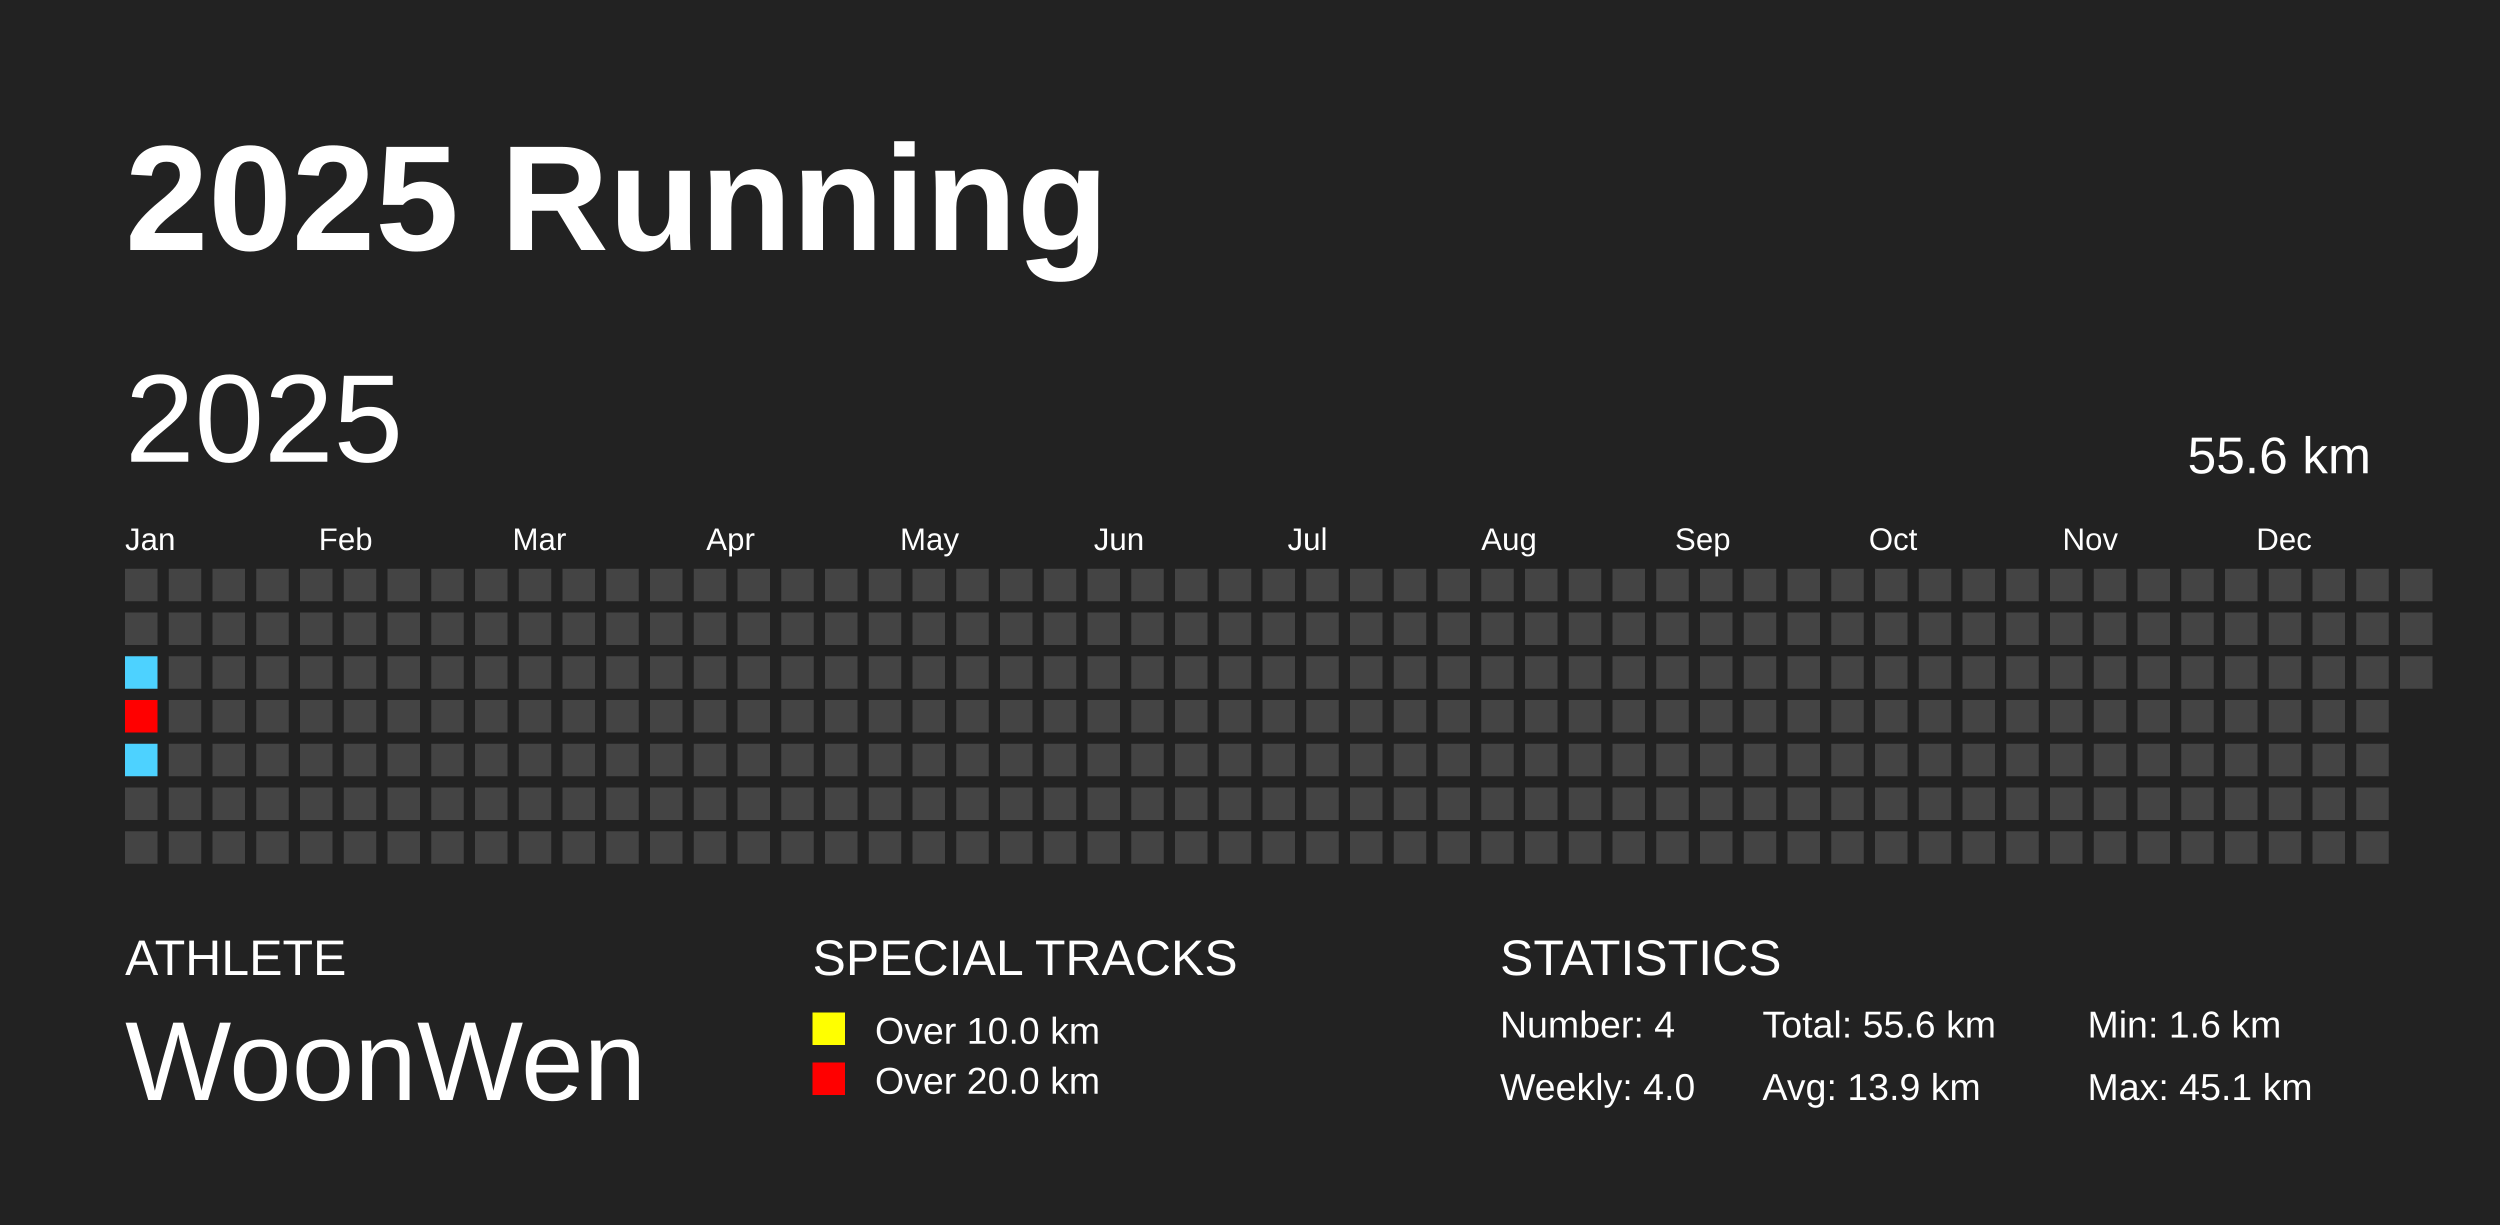
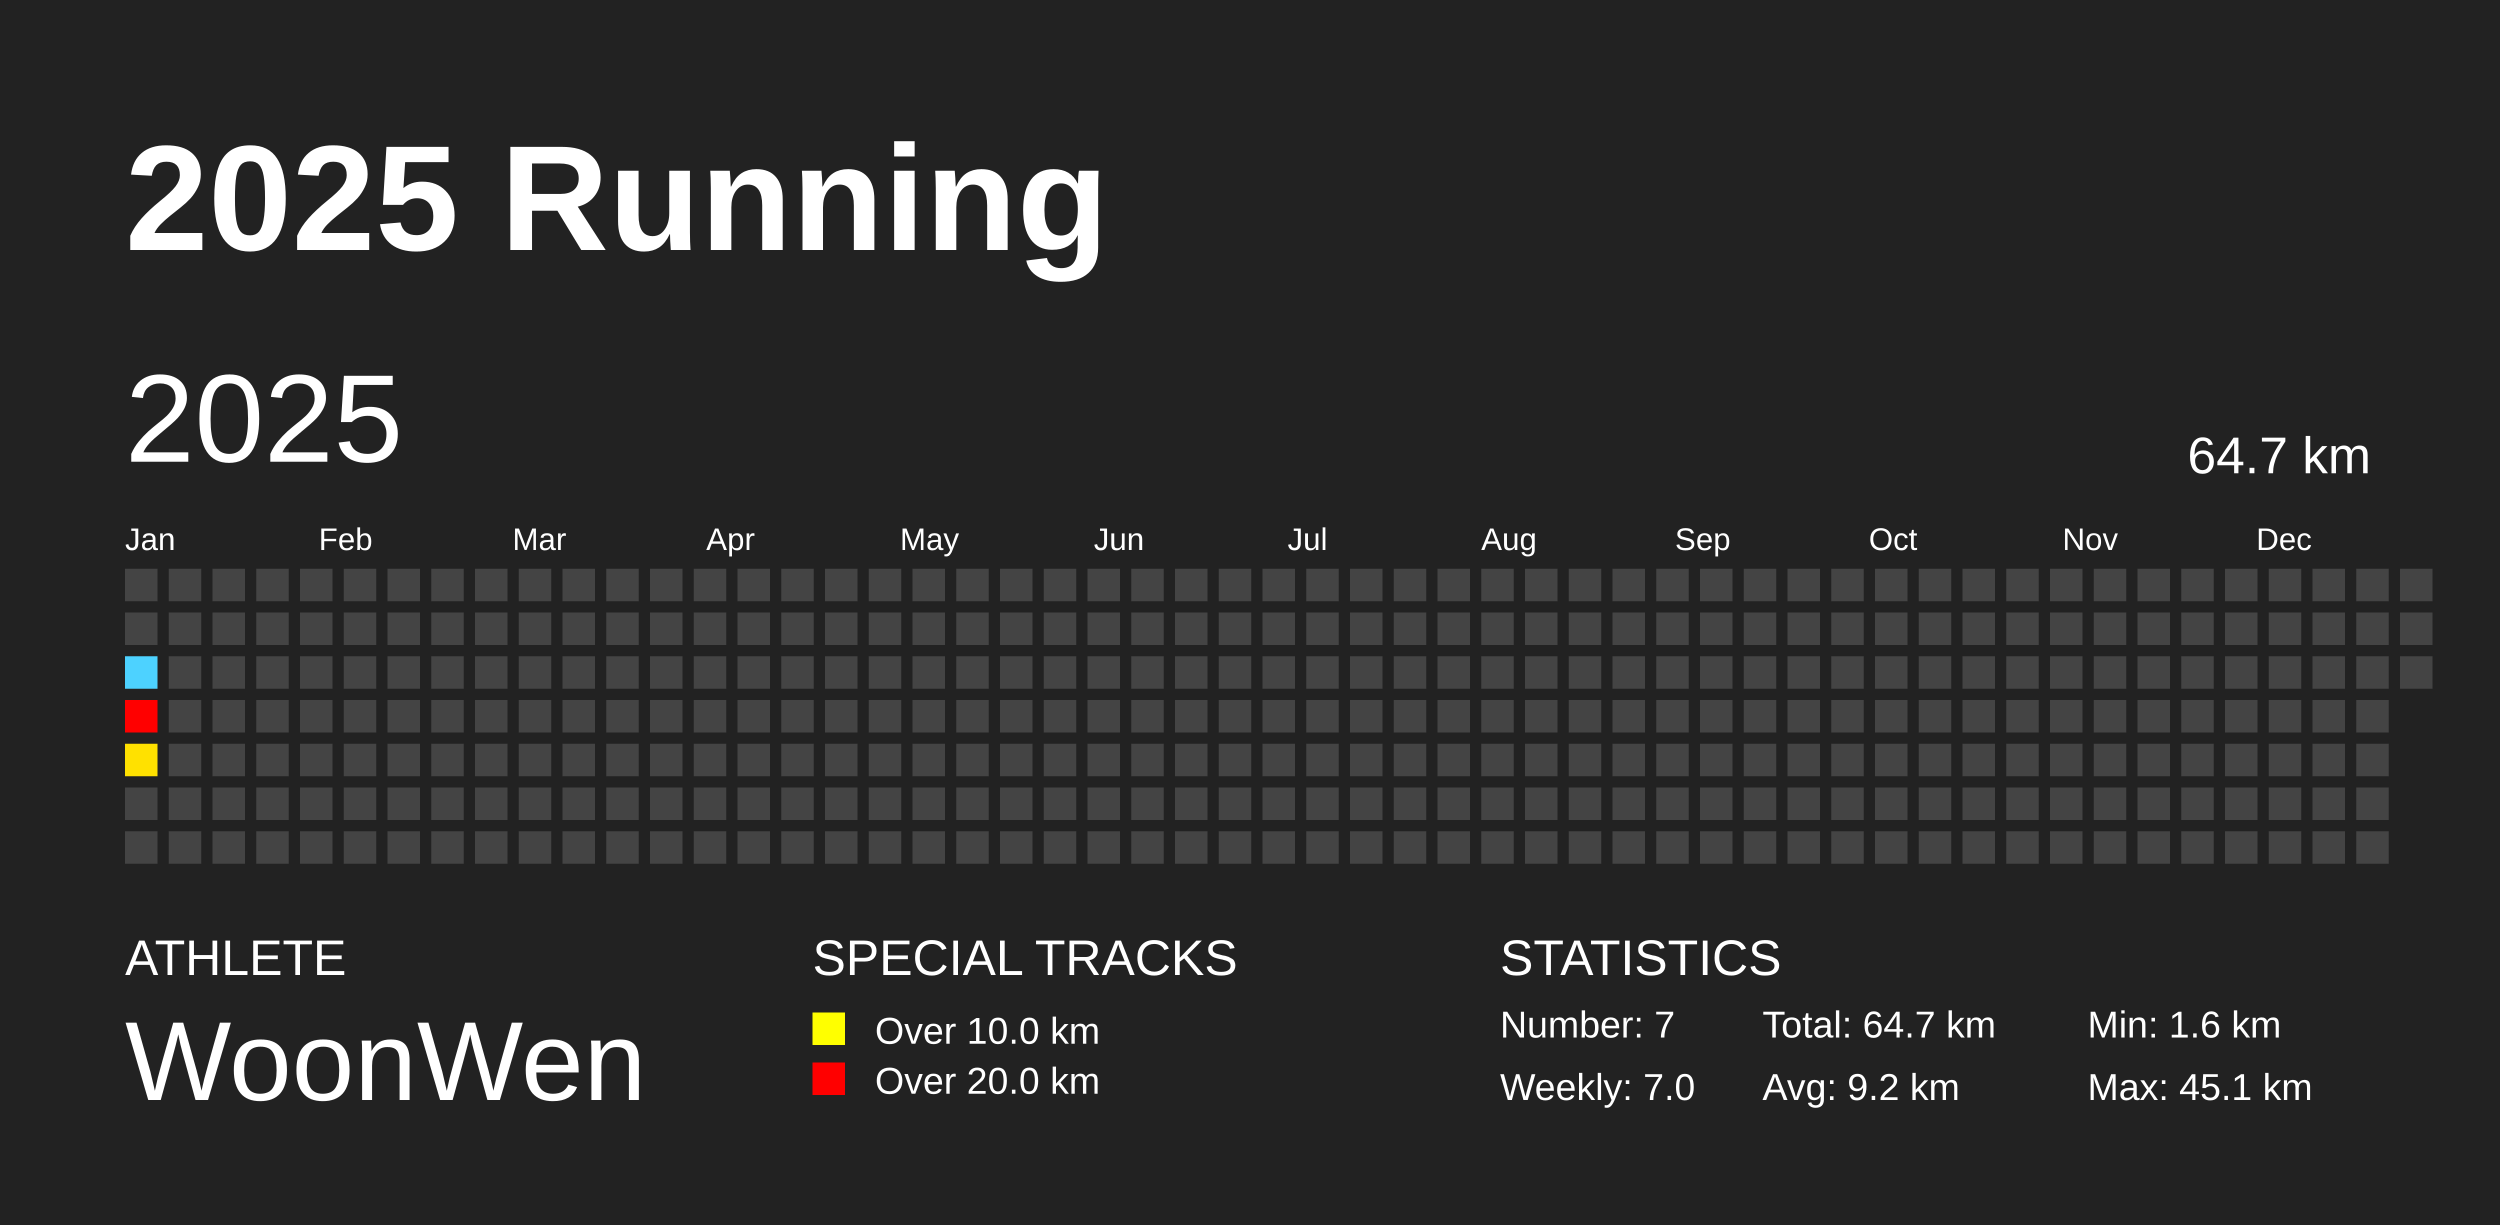
<svg xmlns="http://www.w3.org/2000/svg" baseProfile="full" height="98mm" version="1.1" viewBox="0,0,200,98" width="200mm">
  <defs />
  <rect fill="#222222" height="98" width="200" x="0" y="0" />
  <text fill="#FFFFFF" style="font-size:12px; font-family:Arial; font-weight:bold;" x="10" y="20">2025 Running</text>
  <text fill="#FFFFFF" style="font-size:4px; font-family:Arial" x="10" y="78">ATHLETE</text>
  <text fill="#FFFFFF" style="font-size:9px; font-family:Arial" x="10" y="88">WoonWen</text>
  <text fill="#FFFFFF" style="font-size:4px; font-family:Arial" x="65" y="78">SPECIAL TRACKS</text>
  <rect fill="yellow" height="2.6" width="2.6" x="65" y="81" />
  <text fill="#FFFFFF" style="font-size:3px; font-family:Arial" x="70" y="83.5">Over 10.0 km</text>
  <rect fill="red" height="2.6" width="2.6" x="65" y="85" />
  <text fill="#FFFFFF" style="font-size:3px; font-family:Arial" x="70" y="87.5">Over 20.0 km</text>
  <text fill="#FFFFFF" style="font-size:4px; font-family:Arial" x="120" y="78">STATISTICS</text>
-   <text fill="#FFFFFF" style="font-size:3px; font-family:Arial" x="120" y="83">Number: 4</text>
-   <text fill="#FFFFFF" style="font-size:3px; font-family:Arial" x="120" y="88">Weekly: 4.0</text>
-   <text fill="#FFFFFF" style="font-size:3px; font-family:Arial" x="141" y="83">Total: 55.6 km</text>
-   <text fill="#FFFFFF" style="font-size:3px; font-family:Arial" x="141" y="88">Avg: 13.9 km</text>
+   <text fill="#FFFFFF" style="font-size:3px; font-family:Arial" x="120" y="83">Number: 7</text>
+   <text fill="#FFFFFF" style="font-size:3px; font-family:Arial" x="120" y="88">Weekly: 7.0</text>
+   <text fill="#FFFFFF" style="font-size:3px; font-family:Arial" x="141" y="83">Total: 64.7 km</text>
+   <text fill="#FFFFFF" style="font-size:3px; font-family:Arial" x="141" y="88">Avg: 9.2 km</text>
  <text fill="#FFFFFF" style="font-size:3px; font-family:Arial" x="167" y="83">Min: 1.6 km</text>
  <text fill="#FFFFFF" style="font-size:3px; font-family:Arial" x="167" y="88">Max: 45.1 km</text>
  <text dominant-baseline="hanging" fill="#FFFFFF" style="font-size:10.0px; font-family:Arial;" x="10" y="30">2025</text>
-   <text dominant-baseline="hanging" fill="#FFFFFF" style="font-size:4.125px; font-family:Arial;" x="175" y="35">55.6 km</text>
+   <text dominant-baseline="hanging" fill="#FFFFFF" style="font-size:4.125px; font-family:Arial;" x="175" y="35">64.7 km</text>
  <text fill="#FFFFFF" style="font-size:2.5px; font-family:Arial" x="10.0" y="44">Jan</text>
  <text fill="#FFFFFF" style="font-size:2.5px; font-family:Arial" x="25.5" y="44">Feb</text>
  <text fill="#FFFFFF" style="font-size:2.5px; font-family:Arial" x="41.0" y="44">Mar</text>
  <text fill="#FFFFFF" style="font-size:2.5px; font-family:Arial" x="56.5" y="44">Apr</text>
  <text fill="#FFFFFF" style="font-size:2.5px; font-family:Arial" x="72.0" y="44">May</text>
  <text fill="#FFFFFF" style="font-size:2.5px; font-family:Arial" x="87.5" y="44">Jun</text>
  <text fill="#FFFFFF" style="font-size:2.5px; font-family:Arial" x="103.0" y="44">Jul</text>
  <text fill="#FFFFFF" style="font-size:2.5px; font-family:Arial" x="118.5" y="44">Aug</text>
  <text fill="#FFFFFF" style="font-size:2.5px; font-family:Arial" x="134.0" y="44">Sep</text>
  <text fill="#FFFFFF" style="font-size:2.5px; font-family:Arial" x="149.5" y="44">Oct</text>
  <text fill="#FFFFFF" style="font-size:2.5px; font-family:Arial" x="165.0" y="44">Nov</text>
  <text fill="#FFFFFF" style="font-size:2.5px; font-family:Arial" x="180.5" y="44">Dec</text>
  <rect fill="#444444" height="2.6" width="2.6" x="10.0" y="45.5" />
  <rect fill="#444444" height="2.6" width="2.6" x="10.0" y="49.0" />
  <rect fill="#4dd2ff" height="2.6" width="2.6" x="10.0" y="52.5" />
  <rect fill="red" height="2.6" width="2.6" x="10.0" y="56.0" />
-   <rect fill="#4dd2ff" height="2.6" width="2.6" x="10.0" y="59.5" />
+   <rect fill="#ffe100" height="2.6" width="2.6" x="10.0" y="59.5" />
  <rect fill="#444444" height="2.6" width="2.6" x="10.0" y="63.0" />
  <rect fill="#444444" height="2.6" width="2.6" x="10.0" y="66.5" />
  <rect fill="#444444" height="2.6" width="2.6" x="13.5" y="45.5" />
  <rect fill="#444444" height="2.6" width="2.6" x="13.5" y="49.0" />
  <rect fill="#444444" height="2.6" width="2.6" x="13.5" y="52.5" />
  <rect fill="#444444" height="2.6" width="2.6" x="13.5" y="56.0" />
  <rect fill="#444444" height="2.6" width="2.6" x="13.5" y="59.5" />
  <rect fill="#444444" height="2.6" width="2.6" x="13.5" y="63.0" />
  <rect fill="#444444" height="2.6" width="2.6" x="13.5" y="66.5" />
  <rect fill="#444444" height="2.6" width="2.6" x="17.0" y="45.5" />
  <rect fill="#444444" height="2.6" width="2.6" x="17.0" y="49.0" />
  <rect fill="#444444" height="2.6" width="2.6" x="17.0" y="52.5" />
  <rect fill="#444444" height="2.6" width="2.6" x="17.0" y="56.0" />
  <rect fill="#444444" height="2.6" width="2.6" x="17.0" y="59.5" />
  <rect fill="#444444" height="2.6" width="2.6" x="17.0" y="63.0" />
  <rect fill="#444444" height="2.6" width="2.6" x="17.0" y="66.5" />
  <rect fill="#444444" height="2.6" width="2.6" x="20.5" y="45.5" />
  <rect fill="#444444" height="2.6" width="2.6" x="20.5" y="49.0" />
  <rect fill="#444444" height="2.6" width="2.6" x="20.5" y="52.5" />
  <rect fill="#444444" height="2.6" width="2.6" x="20.5" y="56.0" />
  <rect fill="#444444" height="2.6" width="2.6" x="20.5" y="59.5" />
  <rect fill="#444444" height="2.6" width="2.6" x="20.5" y="63.0" />
  <rect fill="#444444" height="2.6" width="2.6" x="20.5" y="66.5" />
  <rect fill="#444444" height="2.6" width="2.6" x="24.0" y="45.5" />
  <rect fill="#444444" height="2.6" width="2.6" x="24.0" y="49.0" />
  <rect fill="#444444" height="2.6" width="2.6" x="24.0" y="52.5" />
  <rect fill="#444444" height="2.6" width="2.6" x="24.0" y="56.0" />
  <rect fill="#444444" height="2.6" width="2.6" x="24.0" y="59.5" />
  <rect fill="#444444" height="2.6" width="2.6" x="24.0" y="63.0" />
  <rect fill="#444444" height="2.6" width="2.6" x="24.0" y="66.5" />
  <rect fill="#444444" height="2.6" width="2.6" x="27.5" y="45.5" />
  <rect fill="#444444" height="2.6" width="2.6" x="27.5" y="49.0" />
  <rect fill="#444444" height="2.6" width="2.6" x="27.5" y="52.5" />
  <rect fill="#444444" height="2.6" width="2.6" x="27.5" y="56.0" />
  <rect fill="#444444" height="2.6" width="2.6" x="27.5" y="59.5" />
  <rect fill="#444444" height="2.6" width="2.6" x="27.5" y="63.0" />
  <rect fill="#444444" height="2.6" width="2.6" x="27.5" y="66.5" />
  <rect fill="#444444" height="2.6" width="2.6" x="31.0" y="45.5" />
  <rect fill="#444444" height="2.6" width="2.6" x="31.0" y="49.0" />
  <rect fill="#444444" height="2.6" width="2.6" x="31.0" y="52.5" />
  <rect fill="#444444" height="2.6" width="2.6" x="31.0" y="56.0" />
  <rect fill="#444444" height="2.6" width="2.6" x="31.0" y="59.5" />
  <rect fill="#444444" height="2.6" width="2.6" x="31.0" y="63.0" />
  <rect fill="#444444" height="2.6" width="2.6" x="31.0" y="66.5" />
  <rect fill="#444444" height="2.6" width="2.6" x="34.5" y="45.5" />
  <rect fill="#444444" height="2.6" width="2.6" x="34.5" y="49.0" />
  <rect fill="#444444" height="2.6" width="2.6" x="34.5" y="52.5" />
  <rect fill="#444444" height="2.6" width="2.6" x="34.5" y="56.0" />
  <rect fill="#444444" height="2.6" width="2.6" x="34.5" y="59.5" />
  <rect fill="#444444" height="2.6" width="2.6" x="34.5" y="63.0" />
  <rect fill="#444444" height="2.6" width="2.6" x="34.5" y="66.5" />
  <rect fill="#444444" height="2.6" width="2.6" x="38.0" y="45.5" />
  <rect fill="#444444" height="2.6" width="2.6" x="38.0" y="49.0" />
  <rect fill="#444444" height="2.6" width="2.6" x="38.0" y="52.5" />
  <rect fill="#444444" height="2.6" width="2.6" x="38.0" y="56.0" />
  <rect fill="#444444" height="2.6" width="2.6" x="38.0" y="59.5" />
  <rect fill="#444444" height="2.6" width="2.6" x="38.0" y="63.0" />
  <rect fill="#444444" height="2.6" width="2.6" x="38.0" y="66.5" />
  <rect fill="#444444" height="2.6" width="2.6" x="41.5" y="45.5" />
  <rect fill="#444444" height="2.6" width="2.6" x="41.5" y="49.0" />
  <rect fill="#444444" height="2.6" width="2.6" x="41.5" y="52.5" />
  <rect fill="#444444" height="2.6" width="2.6" x="41.5" y="56.0" />
  <rect fill="#444444" height="2.6" width="2.6" x="41.5" y="59.5" />
  <rect fill="#444444" height="2.6" width="2.6" x="41.5" y="63.0" />
  <rect fill="#444444" height="2.6" width="2.6" x="41.5" y="66.5" />
  <rect fill="#444444" height="2.6" width="2.6" x="45.0" y="45.5" />
  <rect fill="#444444" height="2.6" width="2.6" x="45.0" y="49.0" />
  <rect fill="#444444" height="2.6" width="2.6" x="45.0" y="52.5" />
  <rect fill="#444444" height="2.6" width="2.6" x="45.0" y="56.0" />
  <rect fill="#444444" height="2.6" width="2.6" x="45.0" y="59.5" />
  <rect fill="#444444" height="2.6" width="2.6" x="45.0" y="63.0" />
  <rect fill="#444444" height="2.6" width="2.6" x="45.0" y="66.5" />
  <rect fill="#444444" height="2.6" width="2.6" x="48.5" y="45.5" />
  <rect fill="#444444" height="2.6" width="2.6" x="48.5" y="49.0" />
  <rect fill="#444444" height="2.6" width="2.6" x="48.5" y="52.5" />
  <rect fill="#444444" height="2.6" width="2.6" x="48.5" y="56.0" />
  <rect fill="#444444" height="2.6" width="2.6" x="48.5" y="59.5" />
  <rect fill="#444444" height="2.6" width="2.6" x="48.5" y="63.0" />
  <rect fill="#444444" height="2.6" width="2.6" x="48.5" y="66.5" />
  <rect fill="#444444" height="2.6" width="2.6" x="52.0" y="45.5" />
  <rect fill="#444444" height="2.6" width="2.6" x="52.0" y="49.0" />
  <rect fill="#444444" height="2.6" width="2.6" x="52.0" y="52.5" />
  <rect fill="#444444" height="2.6" width="2.6" x="52.0" y="56.0" />
  <rect fill="#444444" height="2.6" width="2.6" x="52.0" y="59.5" />
  <rect fill="#444444" height="2.6" width="2.6" x="52.0" y="63.0" />
  <rect fill="#444444" height="2.6" width="2.6" x="52.0" y="66.5" />
  <rect fill="#444444" height="2.6" width="2.6" x="55.5" y="45.5" />
  <rect fill="#444444" height="2.6" width="2.6" x="55.5" y="49.0" />
  <rect fill="#444444" height="2.6" width="2.6" x="55.5" y="52.5" />
  <rect fill="#444444" height="2.6" width="2.6" x="55.5" y="56.0" />
  <rect fill="#444444" height="2.6" width="2.6" x="55.5" y="59.5" />
  <rect fill="#444444" height="2.6" width="2.6" x="55.5" y="63.0" />
  <rect fill="#444444" height="2.6" width="2.6" x="55.5" y="66.5" />
  <rect fill="#444444" height="2.6" width="2.6" x="59.0" y="45.5" />
  <rect fill="#444444" height="2.6" width="2.6" x="59.0" y="49.0" />
  <rect fill="#444444" height="2.6" width="2.6" x="59.0" y="52.5" />
  <rect fill="#444444" height="2.6" width="2.6" x="59.0" y="56.0" />
  <rect fill="#444444" height="2.6" width="2.6" x="59.0" y="59.5" />
  <rect fill="#444444" height="2.6" width="2.6" x="59.0" y="63.0" />
  <rect fill="#444444" height="2.6" width="2.6" x="59.0" y="66.5" />
  <rect fill="#444444" height="2.6" width="2.6" x="62.5" y="45.5" />
  <rect fill="#444444" height="2.6" width="2.6" x="62.5" y="49.0" />
  <rect fill="#444444" height="2.6" width="2.6" x="62.5" y="52.5" />
  <rect fill="#444444" height="2.6" width="2.6" x="62.5" y="56.0" />
  <rect fill="#444444" height="2.6" width="2.6" x="62.5" y="59.5" />
  <rect fill="#444444" height="2.6" width="2.6" x="62.5" y="63.0" />
  <rect fill="#444444" height="2.6" width="2.6" x="62.5" y="66.5" />
  <rect fill="#444444" height="2.6" width="2.6" x="66.0" y="45.5" />
  <rect fill="#444444" height="2.6" width="2.6" x="66.0" y="49.0" />
  <rect fill="#444444" height="2.6" width="2.6" x="66.0" y="52.5" />
  <rect fill="#444444" height="2.6" width="2.6" x="66.0" y="56.0" />
  <rect fill="#444444" height="2.6" width="2.6" x="66.0" y="59.5" />
  <rect fill="#444444" height="2.6" width="2.6" x="66.0" y="63.0" />
  <rect fill="#444444" height="2.6" width="2.6" x="66.0" y="66.5" />
  <rect fill="#444444" height="2.6" width="2.6" x="69.5" y="45.5" />
  <rect fill="#444444" height="2.6" width="2.6" x="69.5" y="49.0" />
  <rect fill="#444444" height="2.6" width="2.6" x="69.5" y="52.5" />
  <rect fill="#444444" height="2.6" width="2.6" x="69.5" y="56.0" />
  <rect fill="#444444" height="2.6" width="2.6" x="69.5" y="59.5" />
  <rect fill="#444444" height="2.6" width="2.6" x="69.5" y="63.0" />
  <rect fill="#444444" height="2.6" width="2.6" x="69.5" y="66.5" />
  <rect fill="#444444" height="2.6" width="2.6" x="73.0" y="45.5" />
  <rect fill="#444444" height="2.6" width="2.6" x="73.0" y="49.0" />
  <rect fill="#444444" height="2.6" width="2.6" x="73.0" y="52.5" />
  <rect fill="#444444" height="2.6" width="2.6" x="73.0" y="56.0" />
  <rect fill="#444444" height="2.6" width="2.6" x="73.0" y="59.5" />
  <rect fill="#444444" height="2.6" width="2.6" x="73.0" y="63.0" />
  <rect fill="#444444" height="2.6" width="2.6" x="73.0" y="66.5" />
  <rect fill="#444444" height="2.6" width="2.6" x="76.5" y="45.5" />
  <rect fill="#444444" height="2.6" width="2.6" x="76.5" y="49.0" />
  <rect fill="#444444" height="2.6" width="2.6" x="76.5" y="52.5" />
  <rect fill="#444444" height="2.6" width="2.6" x="76.5" y="56.0" />
  <rect fill="#444444" height="2.6" width="2.6" x="76.5" y="59.5" />
  <rect fill="#444444" height="2.6" width="2.6" x="76.5" y="63.0" />
  <rect fill="#444444" height="2.6" width="2.6" x="76.5" y="66.5" />
  <rect fill="#444444" height="2.6" width="2.6" x="80.0" y="45.5" />
  <rect fill="#444444" height="2.6" width="2.6" x="80.0" y="49.0" />
  <rect fill="#444444" height="2.6" width="2.6" x="80.0" y="52.5" />
  <rect fill="#444444" height="2.6" width="2.6" x="80.0" y="56.0" />
  <rect fill="#444444" height="2.6" width="2.6" x="80.0" y="59.5" />
  <rect fill="#444444" height="2.6" width="2.6" x="80.0" y="63.0" />
  <rect fill="#444444" height="2.6" width="2.6" x="80.0" y="66.5" />
  <rect fill="#444444" height="2.6" width="2.6" x="83.5" y="45.5" />
  <rect fill="#444444" height="2.6" width="2.6" x="83.5" y="49.0" />
  <rect fill="#444444" height="2.6" width="2.6" x="83.5" y="52.5" />
  <rect fill="#444444" height="2.6" width="2.6" x="83.5" y="56.0" />
  <rect fill="#444444" height="2.6" width="2.6" x="83.5" y="59.5" />
  <rect fill="#444444" height="2.6" width="2.6" x="83.5" y="63.0" />
  <rect fill="#444444" height="2.6" width="2.6" x="83.5" y="66.5" />
  <rect fill="#444444" height="2.6" width="2.6" x="87.0" y="45.5" />
  <rect fill="#444444" height="2.6" width="2.6" x="87.0" y="49.0" />
  <rect fill="#444444" height="2.6" width="2.6" x="87.0" y="52.5" />
  <rect fill="#444444" height="2.6" width="2.6" x="87.0" y="56.0" />
  <rect fill="#444444" height="2.6" width="2.6" x="87.0" y="59.5" />
  <rect fill="#444444" height="2.6" width="2.6" x="87.0" y="63.0" />
  <rect fill="#444444" height="2.6" width="2.6" x="87.0" y="66.5" />
  <rect fill="#444444" height="2.6" width="2.6" x="90.5" y="45.5" />
  <rect fill="#444444" height="2.6" width="2.6" x="90.5" y="49.0" />
  <rect fill="#444444" height="2.6" width="2.6" x="90.5" y="52.5" />
  <rect fill="#444444" height="2.6" width="2.6" x="90.5" y="56.0" />
  <rect fill="#444444" height="2.6" width="2.6" x="90.5" y="59.5" />
  <rect fill="#444444" height="2.6" width="2.6" x="90.5" y="63.0" />
  <rect fill="#444444" height="2.6" width="2.6" x="90.5" y="66.5" />
  <rect fill="#444444" height="2.6" width="2.6" x="94.0" y="45.5" />
  <rect fill="#444444" height="2.6" width="2.6" x="94.0" y="49.0" />
  <rect fill="#444444" height="2.6" width="2.6" x="94.0" y="52.5" />
  <rect fill="#444444" height="2.6" width="2.6" x="94.0" y="56.0" />
  <rect fill="#444444" height="2.6" width="2.6" x="94.0" y="59.5" />
  <rect fill="#444444" height="2.6" width="2.6" x="94.0" y="63.0" />
  <rect fill="#444444" height="2.6" width="2.6" x="94.0" y="66.5" />
  <rect fill="#444444" height="2.6" width="2.6" x="97.5" y="45.5" />
  <rect fill="#444444" height="2.6" width="2.6" x="97.5" y="49.0" />
  <rect fill="#444444" height="2.6" width="2.6" x="97.5" y="52.5" />
  <rect fill="#444444" height="2.6" width="2.6" x="97.5" y="56.0" />
  <rect fill="#444444" height="2.6" width="2.6" x="97.5" y="59.5" />
  <rect fill="#444444" height="2.6" width="2.6" x="97.5" y="63.0" />
  <rect fill="#444444" height="2.6" width="2.6" x="97.5" y="66.5" />
  <rect fill="#444444" height="2.6" width="2.6" x="101.0" y="45.5" />
  <rect fill="#444444" height="2.6" width="2.6" x="101.0" y="49.0" />
  <rect fill="#444444" height="2.6" width="2.6" x="101.0" y="52.5" />
  <rect fill="#444444" height="2.6" width="2.6" x="101.0" y="56.0" />
  <rect fill="#444444" height="2.6" width="2.6" x="101.0" y="59.5" />
  <rect fill="#444444" height="2.6" width="2.6" x="101.0" y="63.0" />
  <rect fill="#444444" height="2.6" width="2.6" x="101.0" y="66.5" />
  <rect fill="#444444" height="2.6" width="2.6" x="104.5" y="45.5" />
  <rect fill="#444444" height="2.6" width="2.6" x="104.5" y="49.0" />
  <rect fill="#444444" height="2.6" width="2.6" x="104.5" y="52.5" />
  <rect fill="#444444" height="2.6" width="2.6" x="104.5" y="56.0" />
  <rect fill="#444444" height="2.6" width="2.6" x="104.5" y="59.5" />
  <rect fill="#444444" height="2.6" width="2.6" x="104.5" y="63.0" />
  <rect fill="#444444" height="2.6" width="2.6" x="104.5" y="66.5" />
  <rect fill="#444444" height="2.6" width="2.6" x="108.0" y="45.5" />
  <rect fill="#444444" height="2.6" width="2.6" x="108.0" y="49.0" />
  <rect fill="#444444" height="2.6" width="2.6" x="108.0" y="52.5" />
  <rect fill="#444444" height="2.6" width="2.6" x="108.0" y="56.0" />
  <rect fill="#444444" height="2.6" width="2.6" x="108.0" y="59.5" />
  <rect fill="#444444" height="2.6" width="2.6" x="108.0" y="63.0" />
  <rect fill="#444444" height="2.6" width="2.6" x="108.0" y="66.5" />
  <rect fill="#444444" height="2.6" width="2.6" x="111.5" y="45.5" />
  <rect fill="#444444" height="2.6" width="2.6" x="111.5" y="49.0" />
  <rect fill="#444444" height="2.6" width="2.6" x="111.5" y="52.5" />
  <rect fill="#444444" height="2.6" width="2.6" x="111.5" y="56.0" />
  <rect fill="#444444" height="2.6" width="2.6" x="111.5" y="59.5" />
  <rect fill="#444444" height="2.6" width="2.6" x="111.5" y="63.0" />
  <rect fill="#444444" height="2.6" width="2.6" x="111.5" y="66.5" />
  <rect fill="#444444" height="2.6" width="2.6" x="115.0" y="45.5" />
  <rect fill="#444444" height="2.6" width="2.6" x="115.0" y="49.0" />
  <rect fill="#444444" height="2.6" width="2.6" x="115.0" y="52.5" />
  <rect fill="#444444" height="2.6" width="2.6" x="115.0" y="56.0" />
  <rect fill="#444444" height="2.6" width="2.6" x="115.0" y="59.5" />
  <rect fill="#444444" height="2.6" width="2.6" x="115.0" y="63.0" />
  <rect fill="#444444" height="2.6" width="2.6" x="115.0" y="66.5" />
  <rect fill="#444444" height="2.6" width="2.6" x="118.5" y="45.5" />
  <rect fill="#444444" height="2.6" width="2.6" x="118.5" y="49.0" />
  <rect fill="#444444" height="2.6" width="2.6" x="118.5" y="52.5" />
  <rect fill="#444444" height="2.6" width="2.6" x="118.5" y="56.0" />
  <rect fill="#444444" height="2.6" width="2.6" x="118.5" y="59.5" />
  <rect fill="#444444" height="2.6" width="2.6" x="118.5" y="63.0" />
  <rect fill="#444444" height="2.6" width="2.6" x="118.5" y="66.5" />
  <rect fill="#444444" height="2.6" width="2.6" x="122.0" y="45.5" />
  <rect fill="#444444" height="2.6" width="2.6" x="122.0" y="49.0" />
  <rect fill="#444444" height="2.6" width="2.6" x="122.0" y="52.5" />
  <rect fill="#444444" height="2.6" width="2.6" x="122.0" y="56.0" />
  <rect fill="#444444" height="2.6" width="2.6" x="122.0" y="59.5" />
  <rect fill="#444444" height="2.6" width="2.6" x="122.0" y="63.0" />
  <rect fill="#444444" height="2.6" width="2.6" x="122.0" y="66.5" />
  <rect fill="#444444" height="2.6" width="2.6" x="125.5" y="45.5" />
  <rect fill="#444444" height="2.6" width="2.6" x="125.5" y="49.0" />
  <rect fill="#444444" height="2.6" width="2.6" x="125.5" y="52.5" />
  <rect fill="#444444" height="2.6" width="2.6" x="125.5" y="56.0" />
  <rect fill="#444444" height="2.6" width="2.6" x="125.5" y="59.5" />
  <rect fill="#444444" height="2.6" width="2.6" x="125.5" y="63.0" />
  <rect fill="#444444" height="2.6" width="2.6" x="125.5" y="66.5" />
  <rect fill="#444444" height="2.6" width="2.6" x="129.0" y="45.5" />
  <rect fill="#444444" height="2.6" width="2.6" x="129.0" y="49.0" />
  <rect fill="#444444" height="2.6" width="2.6" x="129.0" y="52.5" />
  <rect fill="#444444" height="2.6" width="2.6" x="129.0" y="56.0" />
  <rect fill="#444444" height="2.6" width="2.6" x="129.0" y="59.5" />
  <rect fill="#444444" height="2.6" width="2.6" x="129.0" y="63.0" />
  <rect fill="#444444" height="2.6" width="2.6" x="129.0" y="66.5" />
  <rect fill="#444444" height="2.6" width="2.6" x="132.5" y="45.5" />
  <rect fill="#444444" height="2.6" width="2.6" x="132.5" y="49.0" />
  <rect fill="#444444" height="2.6" width="2.6" x="132.5" y="52.5" />
  <rect fill="#444444" height="2.6" width="2.6" x="132.5" y="56.0" />
  <rect fill="#444444" height="2.6" width="2.6" x="132.5" y="59.5" />
  <rect fill="#444444" height="2.6" width="2.6" x="132.5" y="63.0" />
  <rect fill="#444444" height="2.6" width="2.6" x="132.5" y="66.5" />
  <rect fill="#444444" height="2.6" width="2.6" x="136.0" y="45.5" />
  <rect fill="#444444" height="2.6" width="2.6" x="136.0" y="49.0" />
  <rect fill="#444444" height="2.6" width="2.6" x="136.0" y="52.5" />
  <rect fill="#444444" height="2.6" width="2.6" x="136.0" y="56.0" />
  <rect fill="#444444" height="2.6" width="2.6" x="136.0" y="59.5" />
  <rect fill="#444444" height="2.6" width="2.6" x="136.0" y="63.0" />
  <rect fill="#444444" height="2.6" width="2.6" x="136.0" y="66.5" />
  <rect fill="#444444" height="2.6" width="2.6" x="139.5" y="45.5" />
  <rect fill="#444444" height="2.6" width="2.6" x="139.5" y="49.0" />
  <rect fill="#444444" height="2.6" width="2.6" x="139.5" y="52.5" />
  <rect fill="#444444" height="2.6" width="2.6" x="139.5" y="56.0" />
  <rect fill="#444444" height="2.6" width="2.6" x="139.5" y="59.5" />
  <rect fill="#444444" height="2.6" width="2.6" x="139.5" y="63.0" />
  <rect fill="#444444" height="2.6" width="2.6" x="139.5" y="66.5" />
  <rect fill="#444444" height="2.6" width="2.6" x="143.0" y="45.5" />
  <rect fill="#444444" height="2.6" width="2.6" x="143.0" y="49.0" />
  <rect fill="#444444" height="2.6" width="2.6" x="143.0" y="52.5" />
  <rect fill="#444444" height="2.6" width="2.6" x="143.0" y="56.0" />
  <rect fill="#444444" height="2.6" width="2.6" x="143.0" y="59.5" />
  <rect fill="#444444" height="2.6" width="2.6" x="143.0" y="63.0" />
  <rect fill="#444444" height="2.6" width="2.6" x="143.0" y="66.5" />
  <rect fill="#444444" height="2.6" width="2.6" x="146.5" y="45.5" />
  <rect fill="#444444" height="2.6" width="2.6" x="146.5" y="49.0" />
  <rect fill="#444444" height="2.6" width="2.6" x="146.5" y="52.5" />
  <rect fill="#444444" height="2.6" width="2.6" x="146.5" y="56.0" />
  <rect fill="#444444" height="2.6" width="2.6" x="146.5" y="59.5" />
  <rect fill="#444444" height="2.6" width="2.6" x="146.5" y="63.0" />
  <rect fill="#444444" height="2.6" width="2.6" x="146.5" y="66.5" />
  <rect fill="#444444" height="2.6" width="2.6" x="150.0" y="45.5" />
  <rect fill="#444444" height="2.6" width="2.6" x="150.0" y="49.0" />
  <rect fill="#444444" height="2.6" width="2.6" x="150.0" y="52.5" />
  <rect fill="#444444" height="2.6" width="2.6" x="150.0" y="56.0" />
  <rect fill="#444444" height="2.6" width="2.6" x="150.0" y="59.5" />
  <rect fill="#444444" height="2.6" width="2.6" x="150.0" y="63.0" />
  <rect fill="#444444" height="2.6" width="2.6" x="150.0" y="66.5" />
  <rect fill="#444444" height="2.6" width="2.6" x="153.5" y="45.5" />
  <rect fill="#444444" height="2.6" width="2.6" x="153.5" y="49.0" />
  <rect fill="#444444" height="2.6" width="2.6" x="153.5" y="52.5" />
  <rect fill="#444444" height="2.6" width="2.6" x="153.5" y="56.0" />
  <rect fill="#444444" height="2.6" width="2.6" x="153.5" y="59.5" />
  <rect fill="#444444" height="2.6" width="2.6" x="153.5" y="63.0" />
  <rect fill="#444444" height="2.6" width="2.6" x="153.5" y="66.5" />
  <rect fill="#444444" height="2.6" width="2.6" x="157.0" y="45.5" />
  <rect fill="#444444" height="2.6" width="2.6" x="157.0" y="49.0" />
  <rect fill="#444444" height="2.6" width="2.6" x="157.0" y="52.5" />
  <rect fill="#444444" height="2.6" width="2.6" x="157.0" y="56.0" />
  <rect fill="#444444" height="2.6" width="2.6" x="157.0" y="59.5" />
  <rect fill="#444444" height="2.6" width="2.6" x="157.0" y="63.0" />
  <rect fill="#444444" height="2.6" width="2.6" x="157.0" y="66.5" />
  <rect fill="#444444" height="2.6" width="2.6" x="160.5" y="45.5" />
  <rect fill="#444444" height="2.6" width="2.6" x="160.5" y="49.0" />
  <rect fill="#444444" height="2.6" width="2.6" x="160.5" y="52.5" />
  <rect fill="#444444" height="2.6" width="2.6" x="160.5" y="56.0" />
  <rect fill="#444444" height="2.6" width="2.6" x="160.5" y="59.5" />
  <rect fill="#444444" height="2.6" width="2.6" x="160.5" y="63.0" />
  <rect fill="#444444" height="2.6" width="2.6" x="160.5" y="66.5" />
  <rect fill="#444444" height="2.6" width="2.6" x="164.0" y="45.5" />
  <rect fill="#444444" height="2.6" width="2.6" x="164.0" y="49.0" />
  <rect fill="#444444" height="2.6" width="2.6" x="164.0" y="52.5" />
  <rect fill="#444444" height="2.6" width="2.6" x="164.0" y="56.0" />
  <rect fill="#444444" height="2.6" width="2.6" x="164.0" y="59.5" />
  <rect fill="#444444" height="2.6" width="2.6" x="164.0" y="63.0" />
  <rect fill="#444444" height="2.6" width="2.6" x="164.0" y="66.5" />
  <rect fill="#444444" height="2.6" width="2.6" x="167.5" y="45.5" />
  <rect fill="#444444" height="2.6" width="2.6" x="167.5" y="49.0" />
  <rect fill="#444444" height="2.6" width="2.6" x="167.5" y="52.5" />
  <rect fill="#444444" height="2.6" width="2.6" x="167.5" y="56.0" />
  <rect fill="#444444" height="2.6" width="2.6" x="167.5" y="59.5" />
  <rect fill="#444444" height="2.6" width="2.6" x="167.5" y="63.0" />
  <rect fill="#444444" height="2.6" width="2.6" x="167.5" y="66.5" />
  <rect fill="#444444" height="2.6" width="2.6" x="171.0" y="45.5" />
  <rect fill="#444444" height="2.6" width="2.6" x="171.0" y="49.0" />
  <rect fill="#444444" height="2.6" width="2.6" x="171.0" y="52.5" />
  <rect fill="#444444" height="2.6" width="2.6" x="171.0" y="56.0" />
  <rect fill="#444444" height="2.6" width="2.6" x="171.0" y="59.5" />
  <rect fill="#444444" height="2.6" width="2.6" x="171.0" y="63.0" />
  <rect fill="#444444" height="2.6" width="2.6" x="171.0" y="66.5" />
  <rect fill="#444444" height="2.6" width="2.6" x="174.5" y="45.5" />
  <rect fill="#444444" height="2.6" width="2.6" x="174.5" y="49.0" />
  <rect fill="#444444" height="2.6" width="2.6" x="174.5" y="52.5" />
  <rect fill="#444444" height="2.6" width="2.6" x="174.5" y="56.0" />
  <rect fill="#444444" height="2.6" width="2.6" x="174.5" y="59.5" />
  <rect fill="#444444" height="2.6" width="2.6" x="174.5" y="63.0" />
  <rect fill="#444444" height="2.6" width="2.6" x="174.5" y="66.5" />
  <rect fill="#444444" height="2.6" width="2.6" x="178.0" y="45.5" />
  <rect fill="#444444" height="2.6" width="2.6" x="178.0" y="49.0" />
  <rect fill="#444444" height="2.6" width="2.6" x="178.0" y="52.5" />
  <rect fill="#444444" height="2.6" width="2.6" x="178.0" y="56.0" />
  <rect fill="#444444" height="2.6" width="2.6" x="178.0" y="59.5" />
  <rect fill="#444444" height="2.6" width="2.6" x="178.0" y="63.0" />
  <rect fill="#444444" height="2.6" width="2.6" x="178.0" y="66.5" />
  <rect fill="#444444" height="2.6" width="2.6" x="181.5" y="45.5" />
  <rect fill="#444444" height="2.6" width="2.6" x="181.5" y="49.0" />
  <rect fill="#444444" height="2.6" width="2.6" x="181.5" y="52.5" />
  <rect fill="#444444" height="2.6" width="2.6" x="181.5" y="56.0" />
  <rect fill="#444444" height="2.6" width="2.6" x="181.5" y="59.5" />
  <rect fill="#444444" height="2.6" width="2.6" x="181.5" y="63.0" />
  <rect fill="#444444" height="2.6" width="2.6" x="181.5" y="66.5" />
  <rect fill="#444444" height="2.6" width="2.6" x="185.0" y="45.5" />
  <rect fill="#444444" height="2.6" width="2.6" x="185.0" y="49.0" />
  <rect fill="#444444" height="2.6" width="2.6" x="185.0" y="52.5" />
  <rect fill="#444444" height="2.6" width="2.6" x="185.0" y="56.0" />
  <rect fill="#444444" height="2.6" width="2.6" x="185.0" y="59.5" />
  <rect fill="#444444" height="2.6" width="2.6" x="185.0" y="63.0" />
  <rect fill="#444444" height="2.6" width="2.6" x="185.0" y="66.5" />
  <rect fill="#444444" height="2.6" width="2.6" x="188.5" y="45.5" />
  <rect fill="#444444" height="2.6" width="2.6" x="188.5" y="49.0" />
  <rect fill="#444444" height="2.6" width="2.6" x="188.5" y="52.5" />
  <rect fill="#444444" height="2.6" width="2.6" x="188.5" y="56.0" />
  <rect fill="#444444" height="2.6" width="2.6" x="188.5" y="59.5" />
  <rect fill="#444444" height="2.6" width="2.6" x="188.5" y="63.0" />
  <rect fill="#444444" height="2.6" width="2.6" x="188.5" y="66.5" />
  <rect fill="#444444" height="2.6" width="2.6" x="192.0" y="45.5" />
  <rect fill="#444444" height="2.6" width="2.6" x="192.0" y="49.0" />
  <rect fill="#444444" height="2.6" width="2.6" x="192.0" y="52.5" />
</svg>
